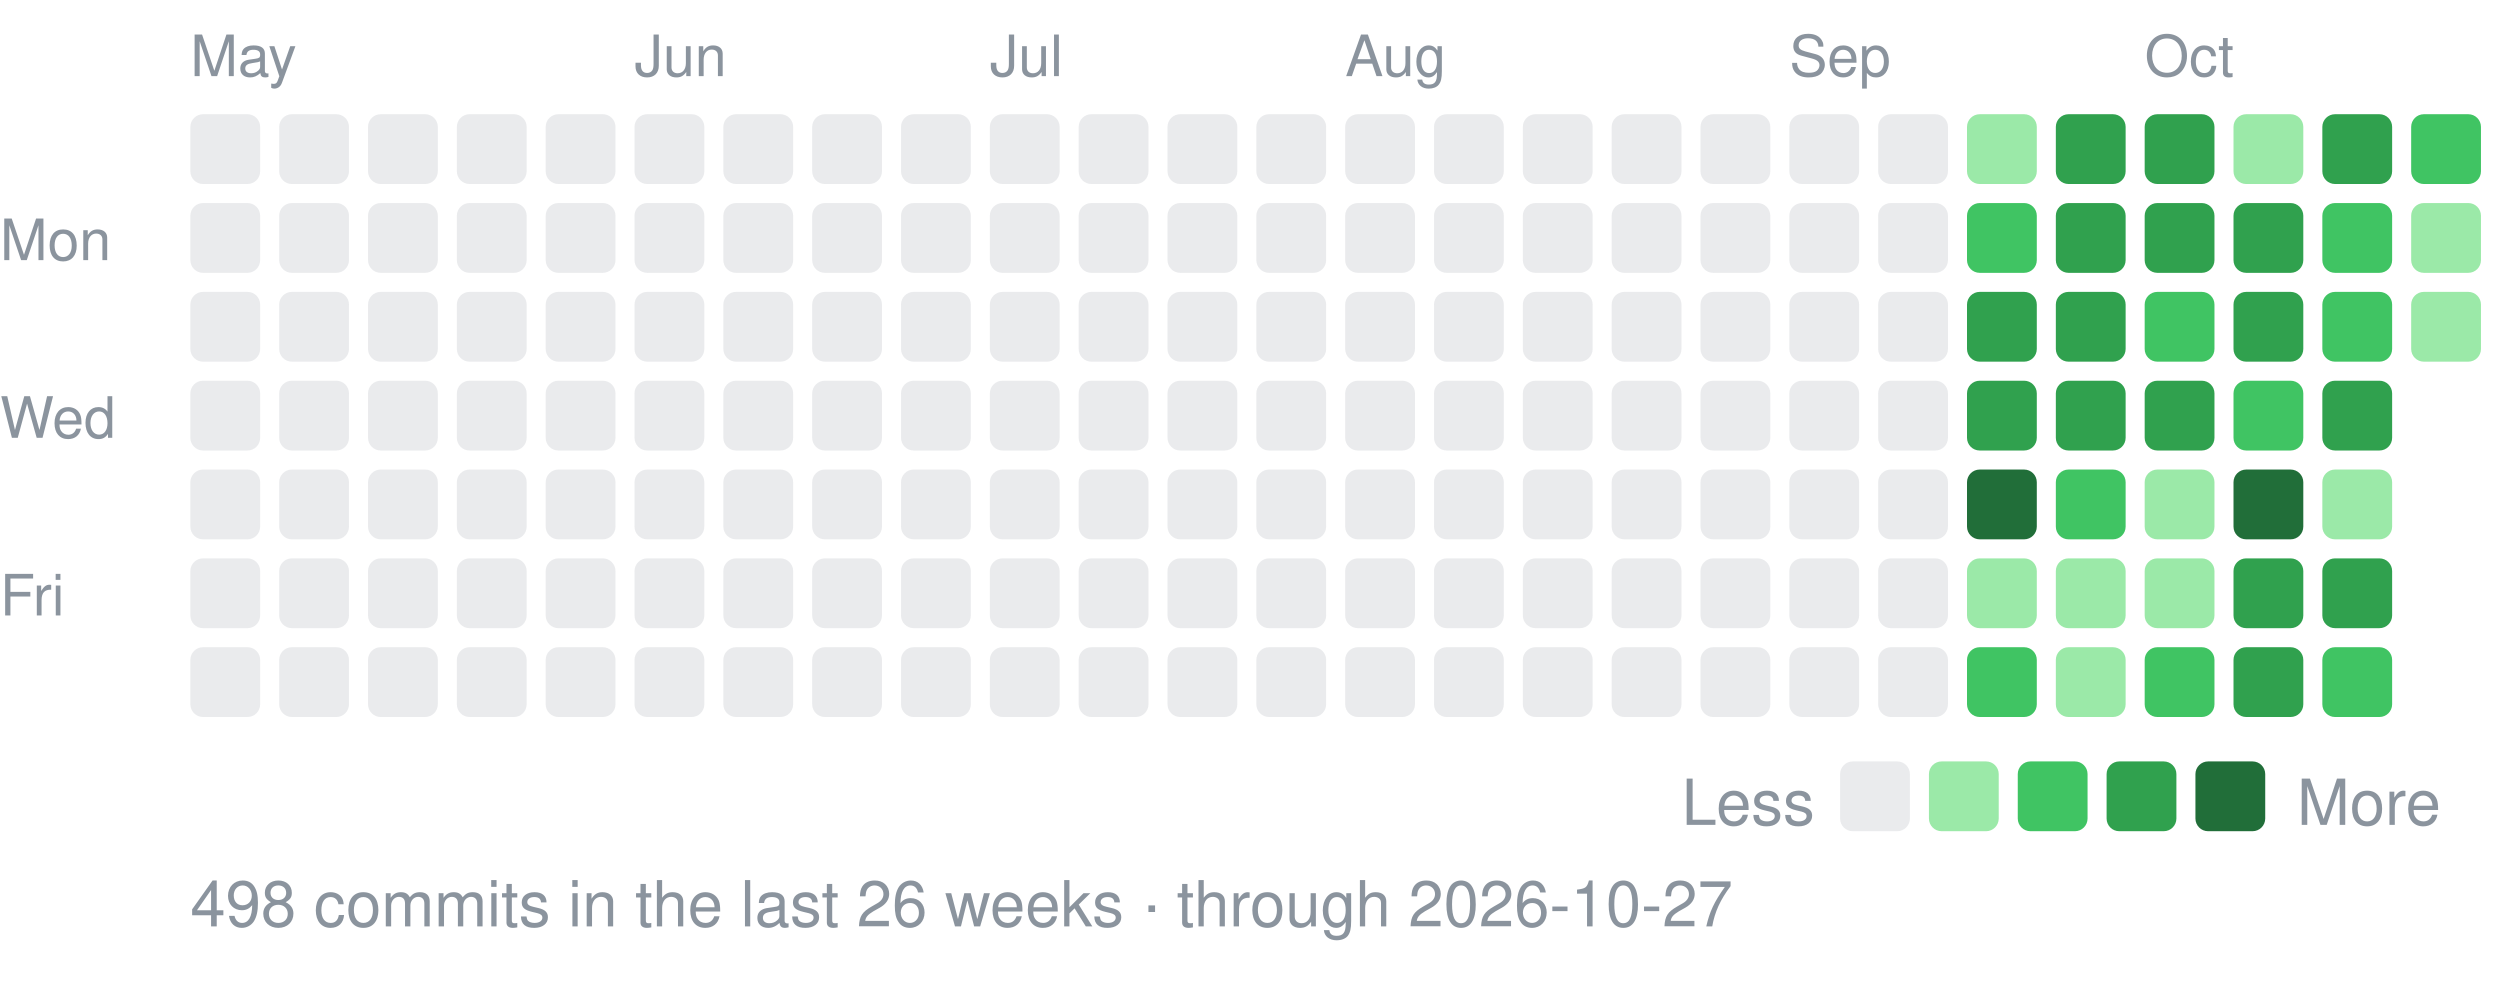
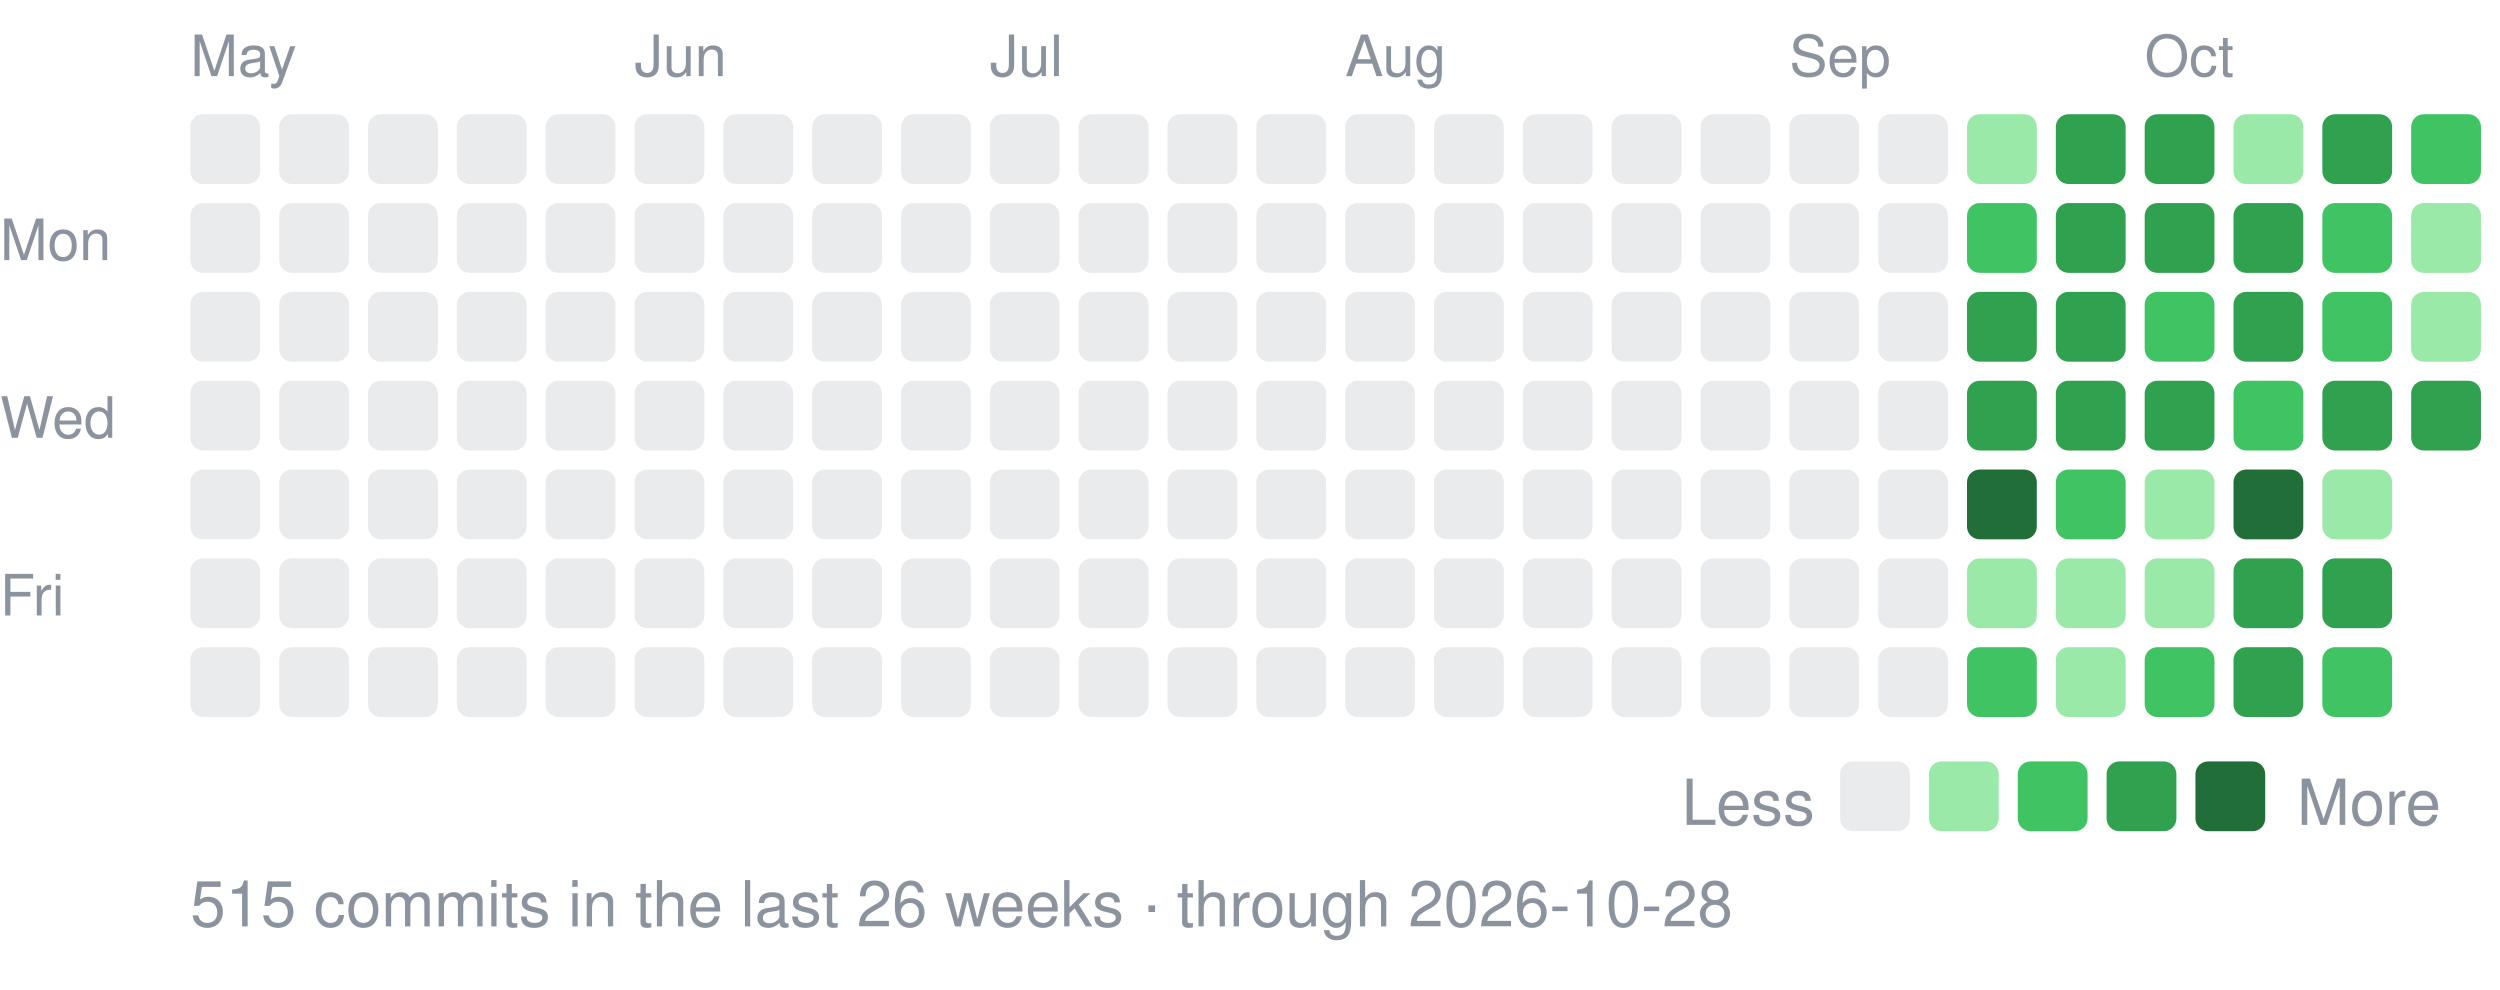
<svg xmlns="http://www.w3.org/2000/svg" width="394" height="156" viewBox="0 0 394 156" role="img">
  <g font-family="-apple-system,BlinkMacSystemFont,Segoe UI,Helvetica,Arial,PingFang SC,sans-serif" font-size="9" fill="#8b949e">
    <text x="30" y="12">May</text>
    <text x="100" y="12">Jun</text>
    <text x="156" y="12">Jul</text>
    <text x="212" y="12">Aug</text>
    <text x="282" y="12">Sep</text>
    <text x="338" y="12">Oct</text>
    <text x="0" y="41">Mon</text>
    <text x="0" y="69">Wed</text>
    <text x="0" y="97">Fri</text>
  </g>
  <rect x="30" y="18" width="11" height="11" rx="2" fill="rgba(139,148,158,0.18)" />
  <rect x="30" y="32" width="11" height="11" rx="2" fill="rgba(139,148,158,0.18)" />
  <rect x="30" y="46" width="11" height="11" rx="2" fill="rgba(139,148,158,0.18)" />
  <rect x="30" y="60" width="11" height="11" rx="2" fill="rgba(139,148,158,0.18)" />
  <rect x="30" y="74" width="11" height="11" rx="2" fill="rgba(139,148,158,0.18)" />
  <rect x="30" y="88" width="11" height="11" rx="2" fill="rgba(139,148,158,0.18)" />
  <rect x="30" y="102" width="11" height="11" rx="2" fill="rgba(139,148,158,0.18)" />
  <rect x="44" y="18" width="11" height="11" rx="2" fill="rgba(139,148,158,0.18)" />
  <rect x="44" y="32" width="11" height="11" rx="2" fill="rgba(139,148,158,0.18)" />
  <rect x="44" y="46" width="11" height="11" rx="2" fill="rgba(139,148,158,0.18)" />
  <rect x="44" y="60" width="11" height="11" rx="2" fill="rgba(139,148,158,0.18)" />
  <rect x="44" y="74" width="11" height="11" rx="2" fill="rgba(139,148,158,0.18)" />
  <rect x="44" y="88" width="11" height="11" rx="2" fill="rgba(139,148,158,0.18)" />
  <rect x="44" y="102" width="11" height="11" rx="2" fill="rgba(139,148,158,0.18)" />
  <rect x="58" y="18" width="11" height="11" rx="2" fill="rgba(139,148,158,0.18)" />
  <rect x="58" y="32" width="11" height="11" rx="2" fill="rgba(139,148,158,0.18)" />
  <rect x="58" y="46" width="11" height="11" rx="2" fill="rgba(139,148,158,0.18)" />
  <rect x="58" y="60" width="11" height="11" rx="2" fill="rgba(139,148,158,0.18)" />
  <rect x="58" y="74" width="11" height="11" rx="2" fill="rgba(139,148,158,0.18)" />
  <rect x="58" y="88" width="11" height="11" rx="2" fill="rgba(139,148,158,0.18)" />
  <rect x="58" y="102" width="11" height="11" rx="2" fill="rgba(139,148,158,0.18)" />
  <rect x="72" y="18" width="11" height="11" rx="2" fill="rgba(139,148,158,0.18)" />
  <rect x="72" y="32" width="11" height="11" rx="2" fill="rgba(139,148,158,0.18)" />
  <rect x="72" y="46" width="11" height="11" rx="2" fill="rgba(139,148,158,0.18)" />
  <rect x="72" y="60" width="11" height="11" rx="2" fill="rgba(139,148,158,0.18)" />
  <rect x="72" y="74" width="11" height="11" rx="2" fill="rgba(139,148,158,0.18)" />
  <rect x="72" y="88" width="11" height="11" rx="2" fill="rgba(139,148,158,0.18)" />
  <rect x="72" y="102" width="11" height="11" rx="2" fill="rgba(139,148,158,0.18)" />
  <rect x="86" y="18" width="11" height="11" rx="2" fill="rgba(139,148,158,0.18)" />
  <rect x="86" y="32" width="11" height="11" rx="2" fill="rgba(139,148,158,0.18)" />
  <rect x="86" y="46" width="11" height="11" rx="2" fill="rgba(139,148,158,0.18)" />
  <rect x="86" y="60" width="11" height="11" rx="2" fill="rgba(139,148,158,0.18)" />
  <rect x="86" y="74" width="11" height="11" rx="2" fill="rgba(139,148,158,0.18)" />
  <rect x="86" y="88" width="11" height="11" rx="2" fill="rgba(139,148,158,0.18)" />
  <rect x="86" y="102" width="11" height="11" rx="2" fill="rgba(139,148,158,0.18)" />
  <rect x="100" y="18" width="11" height="11" rx="2" fill="rgba(139,148,158,0.18)" />
  <rect x="100" y="32" width="11" height="11" rx="2" fill="rgba(139,148,158,0.18)" />
  <rect x="100" y="46" width="11" height="11" rx="2" fill="rgba(139,148,158,0.18)" />
  <rect x="100" y="60" width="11" height="11" rx="2" fill="rgba(139,148,158,0.18)" />
  <rect x="100" y="74" width="11" height="11" rx="2" fill="rgba(139,148,158,0.18)" />
  <rect x="100" y="88" width="11" height="11" rx="2" fill="rgba(139,148,158,0.18)" />
  <rect x="100" y="102" width="11" height="11" rx="2" fill="rgba(139,148,158,0.18)" />
  <rect x="114" y="18" width="11" height="11" rx="2" fill="rgba(139,148,158,0.18)" />
  <rect x="114" y="32" width="11" height="11" rx="2" fill="rgba(139,148,158,0.18)" />
  <rect x="114" y="46" width="11" height="11" rx="2" fill="rgba(139,148,158,0.18)" />
  <rect x="114" y="60" width="11" height="11" rx="2" fill="rgba(139,148,158,0.18)" />
  <rect x="114" y="74" width="11" height="11" rx="2" fill="rgba(139,148,158,0.18)" />
  <rect x="114" y="88" width="11" height="11" rx="2" fill="rgba(139,148,158,0.18)" />
  <rect x="114" y="102" width="11" height="11" rx="2" fill="rgba(139,148,158,0.18)" />
  <rect x="128" y="18" width="11" height="11" rx="2" fill="rgba(139,148,158,0.18)" />
  <rect x="128" y="32" width="11" height="11" rx="2" fill="rgba(139,148,158,0.18)" />
  <rect x="128" y="46" width="11" height="11" rx="2" fill="rgba(139,148,158,0.18)" />
  <rect x="128" y="60" width="11" height="11" rx="2" fill="rgba(139,148,158,0.18)" />
  <rect x="128" y="74" width="11" height="11" rx="2" fill="rgba(139,148,158,0.18)" />
  <rect x="128" y="88" width="11" height="11" rx="2" fill="rgba(139,148,158,0.18)" />
  <rect x="128" y="102" width="11" height="11" rx="2" fill="rgba(139,148,158,0.18)" />
  <rect x="142" y="18" width="11" height="11" rx="2" fill="rgba(139,148,158,0.18)" />
  <rect x="142" y="32" width="11" height="11" rx="2" fill="rgba(139,148,158,0.18)" />
  <rect x="142" y="46" width="11" height="11" rx="2" fill="rgba(139,148,158,0.18)" />
  <rect x="142" y="60" width="11" height="11" rx="2" fill="rgba(139,148,158,0.18)" />
  <rect x="142" y="74" width="11" height="11" rx="2" fill="rgba(139,148,158,0.18)" />
  <rect x="142" y="88" width="11" height="11" rx="2" fill="rgba(139,148,158,0.18)" />
  <rect x="142" y="102" width="11" height="11" rx="2" fill="rgba(139,148,158,0.18)" />
  <rect x="156" y="18" width="11" height="11" rx="2" fill="rgba(139,148,158,0.18)" />
  <rect x="156" y="32" width="11" height="11" rx="2" fill="rgba(139,148,158,0.18)" />
  <rect x="156" y="46" width="11" height="11" rx="2" fill="rgba(139,148,158,0.18)" />
  <rect x="156" y="60" width="11" height="11" rx="2" fill="rgba(139,148,158,0.18)" />
  <rect x="156" y="74" width="11" height="11" rx="2" fill="rgba(139,148,158,0.18)" />
  <rect x="156" y="88" width="11" height="11" rx="2" fill="rgba(139,148,158,0.18)" />
  <rect x="156" y="102" width="11" height="11" rx="2" fill="rgba(139,148,158,0.18)" />
  <rect x="170" y="18" width="11" height="11" rx="2" fill="rgba(139,148,158,0.18)" />
  <rect x="170" y="32" width="11" height="11" rx="2" fill="rgba(139,148,158,0.18)" />
  <rect x="170" y="46" width="11" height="11" rx="2" fill="rgba(139,148,158,0.18)" />
  <rect x="170" y="60" width="11" height="11" rx="2" fill="rgba(139,148,158,0.18)" />
  <rect x="170" y="74" width="11" height="11" rx="2" fill="rgba(139,148,158,0.18)" />
  <rect x="170" y="88" width="11" height="11" rx="2" fill="rgba(139,148,158,0.18)" />
  <rect x="170" y="102" width="11" height="11" rx="2" fill="rgba(139,148,158,0.18)" />
  <rect x="184" y="18" width="11" height="11" rx="2" fill="rgba(139,148,158,0.18)" />
  <rect x="184" y="32" width="11" height="11" rx="2" fill="rgba(139,148,158,0.18)" />
  <rect x="184" y="46" width="11" height="11" rx="2" fill="rgba(139,148,158,0.18)" />
  <rect x="184" y="60" width="11" height="11" rx="2" fill="rgba(139,148,158,0.18)" />
  <rect x="184" y="74" width="11" height="11" rx="2" fill="rgba(139,148,158,0.18)" />
  <rect x="184" y="88" width="11" height="11" rx="2" fill="rgba(139,148,158,0.18)" />
  <rect x="184" y="102" width="11" height="11" rx="2" fill="rgba(139,148,158,0.18)" />
  <rect x="198" y="18" width="11" height="11" rx="2" fill="rgba(139,148,158,0.18)" />
  <rect x="198" y="32" width="11" height="11" rx="2" fill="rgba(139,148,158,0.18)" />
  <rect x="198" y="46" width="11" height="11" rx="2" fill="rgba(139,148,158,0.18)" />
  <rect x="198" y="60" width="11" height="11" rx="2" fill="rgba(139,148,158,0.18)" />
  <rect x="198" y="74" width="11" height="11" rx="2" fill="rgba(139,148,158,0.18)" />
  <rect x="198" y="88" width="11" height="11" rx="2" fill="rgba(139,148,158,0.18)" />
  <rect x="198" y="102" width="11" height="11" rx="2" fill="rgba(139,148,158,0.18)" />
  <rect x="212" y="18" width="11" height="11" rx="2" fill="rgba(139,148,158,0.18)" />
  <rect x="212" y="32" width="11" height="11" rx="2" fill="rgba(139,148,158,0.18)" />
  <rect x="212" y="46" width="11" height="11" rx="2" fill="rgba(139,148,158,0.18)" />
  <rect x="212" y="60" width="11" height="11" rx="2" fill="rgba(139,148,158,0.18)" />
  <rect x="212" y="74" width="11" height="11" rx="2" fill="rgba(139,148,158,0.18)" />
  <rect x="212" y="88" width="11" height="11" rx="2" fill="rgba(139,148,158,0.18)" />
  <rect x="212" y="102" width="11" height="11" rx="2" fill="rgba(139,148,158,0.18)" />
  <rect x="226" y="18" width="11" height="11" rx="2" fill="rgba(139,148,158,0.18)" />
  <rect x="226" y="32" width="11" height="11" rx="2" fill="rgba(139,148,158,0.18)" />
  <rect x="226" y="46" width="11" height="11" rx="2" fill="rgba(139,148,158,0.18)" />
  <rect x="226" y="60" width="11" height="11" rx="2" fill="rgba(139,148,158,0.18)" />
  <rect x="226" y="74" width="11" height="11" rx="2" fill="rgba(139,148,158,0.18)" />
  <rect x="226" y="88" width="11" height="11" rx="2" fill="rgba(139,148,158,0.18)" />
  <rect x="226" y="102" width="11" height="11" rx="2" fill="rgba(139,148,158,0.18)" />
  <rect x="240" y="18" width="11" height="11" rx="2" fill="rgba(139,148,158,0.18)" />
  <rect x="240" y="32" width="11" height="11" rx="2" fill="rgba(139,148,158,0.18)" />
  <rect x="240" y="46" width="11" height="11" rx="2" fill="rgba(139,148,158,0.18)" />
  <rect x="240" y="60" width="11" height="11" rx="2" fill="rgba(139,148,158,0.18)" />
  <rect x="240" y="74" width="11" height="11" rx="2" fill="rgba(139,148,158,0.18)" />
  <rect x="240" y="88" width="11" height="11" rx="2" fill="rgba(139,148,158,0.18)" />
  <rect x="240" y="102" width="11" height="11" rx="2" fill="rgba(139,148,158,0.18)" />
  <rect x="254" y="18" width="11" height="11" rx="2" fill="rgba(139,148,158,0.18)" />
  <rect x="254" y="32" width="11" height="11" rx="2" fill="rgba(139,148,158,0.18)" />
  <rect x="254" y="46" width="11" height="11" rx="2" fill="rgba(139,148,158,0.18)" />
  <rect x="254" y="60" width="11" height="11" rx="2" fill="rgba(139,148,158,0.18)" />
  <rect x="254" y="74" width="11" height="11" rx="2" fill="rgba(139,148,158,0.18)" />
  <rect x="254" y="88" width="11" height="11" rx="2" fill="rgba(139,148,158,0.18)" />
  <rect x="254" y="102" width="11" height="11" rx="2" fill="rgba(139,148,158,0.18)" />
  <rect x="268" y="18" width="11" height="11" rx="2" fill="rgba(139,148,158,0.18)" />
  <rect x="268" y="32" width="11" height="11" rx="2" fill="rgba(139,148,158,0.18)" />
  <rect x="268" y="46" width="11" height="11" rx="2" fill="rgba(139,148,158,0.18)" />
  <rect x="268" y="60" width="11" height="11" rx="2" fill="rgba(139,148,158,0.18)" />
  <rect x="268" y="74" width="11" height="11" rx="2" fill="rgba(139,148,158,0.18)" />
  <rect x="268" y="88" width="11" height="11" rx="2" fill="rgba(139,148,158,0.18)" />
  <rect x="268" y="102" width="11" height="11" rx="2" fill="rgba(139,148,158,0.18)" />
  <rect x="282" y="18" width="11" height="11" rx="2" fill="rgba(139,148,158,0.18)" />
  <rect x="282" y="32" width="11" height="11" rx="2" fill="rgba(139,148,158,0.18)" />
  <rect x="282" y="46" width="11" height="11" rx="2" fill="rgba(139,148,158,0.18)" />
  <rect x="282" y="60" width="11" height="11" rx="2" fill="rgba(139,148,158,0.18)" />
  <rect x="282" y="74" width="11" height="11" rx="2" fill="rgba(139,148,158,0.18)" />
  <rect x="282" y="88" width="11" height="11" rx="2" fill="rgba(139,148,158,0.18)" />
  <rect x="282" y="102" width="11" height="11" rx="2" fill="rgba(139,148,158,0.18)" />
  <rect x="296" y="18" width="11" height="11" rx="2" fill="rgba(139,148,158,0.18)" />
  <rect x="296" y="32" width="11" height="11" rx="2" fill="rgba(139,148,158,0.18)" />
  <rect x="296" y="46" width="11" height="11" rx="2" fill="rgba(139,148,158,0.18)" />
  <rect x="296" y="60" width="11" height="11" rx="2" fill="rgba(139,148,158,0.18)" />
  <rect x="296" y="74" width="11" height="11" rx="2" fill="rgba(139,148,158,0.18)" />
  <rect x="296" y="88" width="11" height="11" rx="2" fill="rgba(139,148,158,0.18)" />
  <rect x="296" y="102" width="11" height="11" rx="2" fill="rgba(139,148,158,0.18)" />
  <rect x="310" y="18" width="11" height="11" rx="2" fill="#9be9a8" />
  <rect x="310" y="32" width="11" height="11" rx="2" fill="#40c463" />
  <rect x="310" y="46" width="11" height="11" rx="2" fill="#30a14e" />
  <rect x="310" y="60" width="11" height="11" rx="2" fill="#30a14e" />
  <rect x="310" y="74" width="11" height="11" rx="2" fill="#216e39" />
  <rect x="310" y="88" width="11" height="11" rx="2" fill="#9be9a8" />
  <rect x="310" y="102" width="11" height="11" rx="2" fill="#40c463" />
  <rect x="324" y="18" width="11" height="11" rx="2" fill="#30a14e" />
  <rect x="324" y="32" width="11" height="11" rx="2" fill="#30a14e" />
  <rect x="324" y="46" width="11" height="11" rx="2" fill="#30a14e" />
  <rect x="324" y="60" width="11" height="11" rx="2" fill="#30a14e" />
  <rect x="324" y="74" width="11" height="11" rx="2" fill="#40c463" />
  <rect x="324" y="88" width="11" height="11" rx="2" fill="#9be9a8" />
  <rect x="324" y="102" width="11" height="11" rx="2" fill="#9be9a8" />
  <rect x="338" y="18" width="11" height="11" rx="2" fill="#30a14e" />
  <rect x="338" y="32" width="11" height="11" rx="2" fill="#30a14e" />
  <rect x="338" y="46" width="11" height="11" rx="2" fill="#40c463" />
  <rect x="338" y="60" width="11" height="11" rx="2" fill="#30a14e" />
  <rect x="338" y="74" width="11" height="11" rx="2" fill="#9be9a8" />
  <rect x="338" y="88" width="11" height="11" rx="2" fill="#9be9a8" />
  <rect x="338" y="102" width="11" height="11" rx="2" fill="#40c463" />
  <rect x="352" y="18" width="11" height="11" rx="2" fill="#9be9a8" />
  <rect x="352" y="32" width="11" height="11" rx="2" fill="#30a14e" />
  <rect x="352" y="46" width="11" height="11" rx="2" fill="#30a14e" />
  <rect x="352" y="60" width="11" height="11" rx="2" fill="#40c463" />
  <rect x="352" y="74" width="11" height="11" rx="2" fill="#216e39" />
  <rect x="352" y="88" width="11" height="11" rx="2" fill="#30a14e" />
  <rect x="352" y="102" width="11" height="11" rx="2" fill="#30a14e" />
  <rect x="366" y="18" width="11" height="11" rx="2" fill="#30a14e" />
  <rect x="366" y="32" width="11" height="11" rx="2" fill="#40c463" />
  <rect x="366" y="46" width="11" height="11" rx="2" fill="#40c463" />
  <rect x="366" y="60" width="11" height="11" rx="2" fill="#30a14e" />
  <rect x="366" y="74" width="11" height="11" rx="2" fill="#9be9a8" />
  <rect x="366" y="88" width="11" height="11" rx="2" fill="#30a14e" />
  <rect x="366" y="102" width="11" height="11" rx="2" fill="#40c463" />
  <rect x="380" y="18" width="11" height="11" rx="2" fill="#40c463" />
  <rect x="380" y="32" width="11" height="11" rx="2" fill="#9be9a8" />
  <rect x="380" y="46" width="11" height="11" rx="2" fill="#9be9a8" />
+   <rect x="380" y="60" width="11" height="11" rx="2" fill="#30a14e" />
  <g font-family="-apple-system,BlinkMacSystemFont,Segoe UI,Helvetica,Arial,PingFang SC,sans-serif" font-size="10" fill="#8b949e">
-     <text x="30" y="146">498 commits in the last 26 weeks · through 2026-10-27</text>
+     <text x="30" y="146">515 commits in the last 26 weeks · through 2026-10-28</text>
    <text x="286" y="130" text-anchor="end">Less</text>
    <rect x="290" y="120" width="11" height="11" rx="2" fill="rgba(139,148,158,0.18)" />
    <rect x="304" y="120" width="11" height="11" rx="2" fill="#9be9a8" />
    <rect x="318" y="120" width="11" height="11" rx="2" fill="#40c463" />
    <rect x="332" y="120" width="11" height="11" rx="2" fill="#30a14e" />
    <rect x="346" y="120" width="11" height="11" rx="2" fill="#216e39" />
    <text x="362" y="130">More</text>
  </g>
</svg>
